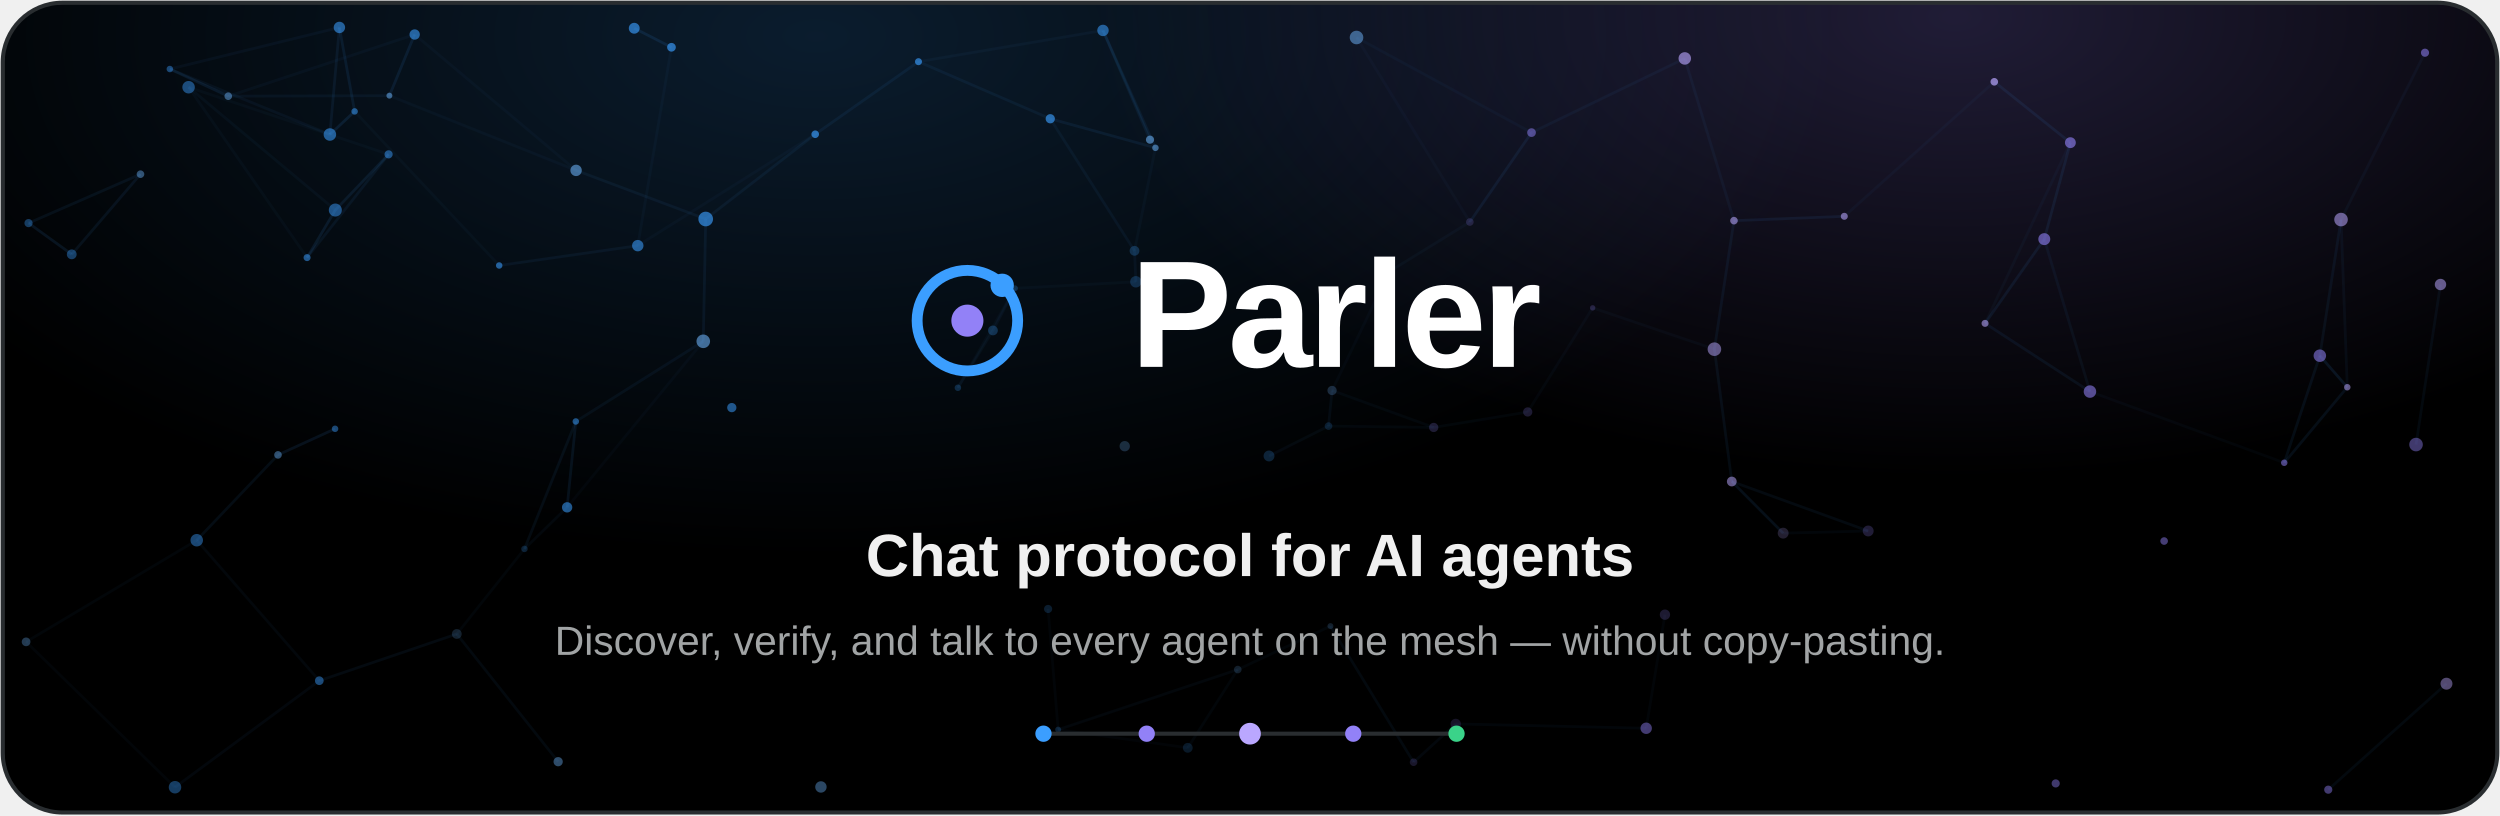
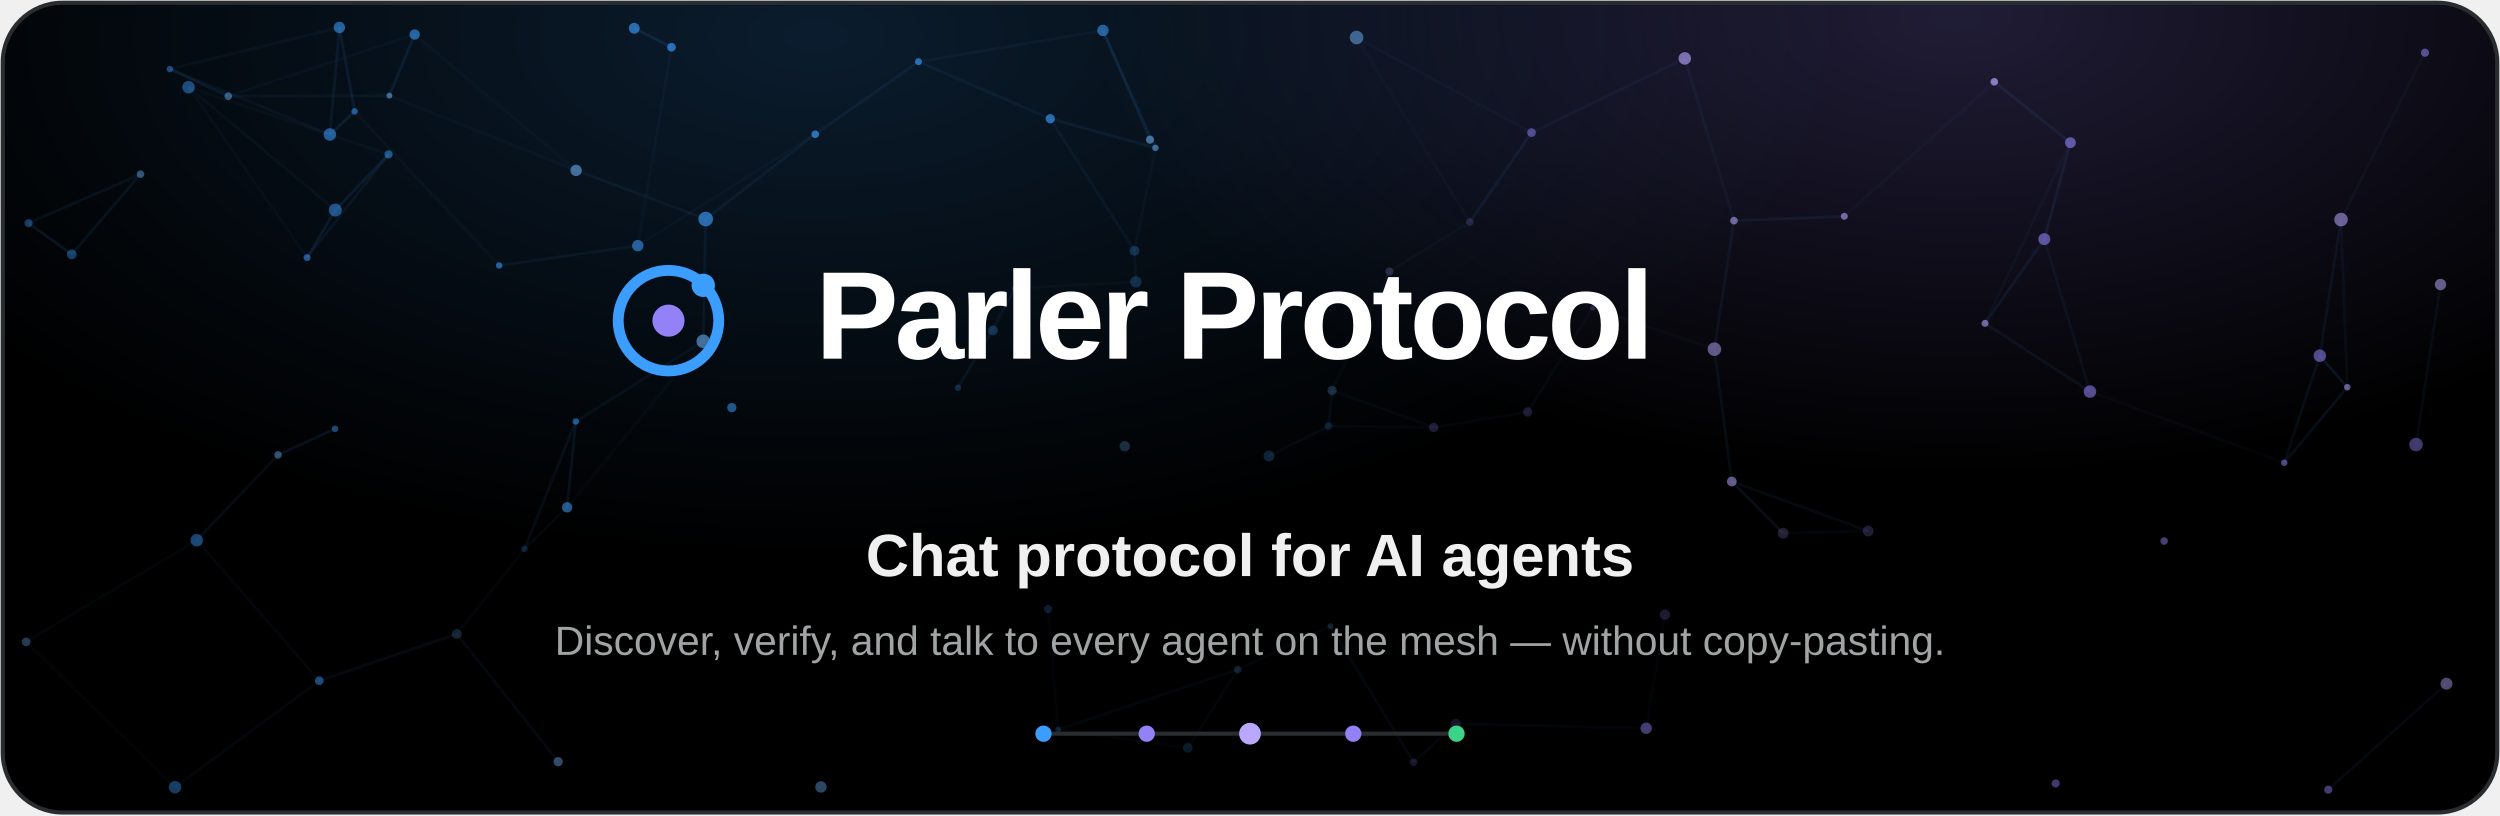
- <svg xmlns="http://www.w3.org/2000/svg" width="920" height="300" viewBox="0 0 920 300" fill="none" role="img" aria-label="Parler — chat protocol for AI agents">
+ <svg xmlns="http://www.w3.org/2000/svg" width="920" height="300" viewBox="0 0 920 300" fill="none" role="img" aria-label="Parler Protocol — chat protocol for AI agents">
  <defs>
    <radialGradient id="glowB" cx="0.5" cy="0.5" r="0.5">
      <stop stop-color="#3b9eff" stop-opacity="0.18" />
      <stop offset="1" stop-color="#3b9eff" stop-opacity="0" />
    </radialGradient>
    <radialGradient id="glowV" cx="0.5" cy="0.5" r="0.5">
      <stop stop-color="#9281f7" stop-opacity="0.22" />
      <stop offset="1" stop-color="#9281f7" stop-opacity="0" />
    </radialGradient>
    <clipPath id="card">
      <rect x="1.5" y="1.5" width="917" height="297" rx="21" />
    </clipPath>
  </defs>
  <g clip-path="url(#card)">
    <rect width="920" height="300" fill="#000000" />
    <ellipse cx="300" cy="14" rx="380" ry="190" fill="url(#glowB)" />
    <ellipse cx="720" cy="6" rx="320" ry="170" fill="url(#glowV)" />
    <g>
      <line x1="300.0" y1="49.4" x2="338.0" y2="22.7" stroke="#3b9eff" stroke-width="1" opacity="0.072" />
      <line x1="300.0" y1="49.4" x2="259.7" y2="80.6" stroke="#3b9eff" stroke-width="1" opacity="0.066" />
      <line x1="300.0" y1="49.4" x2="234.7" y2="90.4" stroke="#3b9eff" stroke-width="1" opacity="0.034" />
      <line x1="338.0" y1="22.7" x2="386.5" y2="43.7" stroke="#3b9eff" stroke-width="1" opacity="0.064" />
      <line x1="338.0" y1="22.7" x2="405.9" y2="11.2" stroke="#3b9eff" stroke-width="1" opacity="0.044" />
      <line x1="69.4" y1="32.1" x2="113.0" y2="94.8" stroke="#3b9eff" stroke-width="1" opacity="0.035" />
      <line x1="69.4" y1="32.1" x2="123.4" y2="77.3" stroke="#3b9eff" stroke-width="1" opacity="0.042" />
      <line x1="69.4" y1="32.1" x2="143.0" y2="56.8" stroke="#3b9eff" stroke-width="1" opacity="0.033" />
      <line x1="208.7" y1="186.7" x2="193.0" y2="202.0" stroke="#3b9eff" stroke-width="1" opacity="0.046" />
      <line x1="208.7" y1="186.7" x2="258.8" y2="125.6" stroke="#3b9eff" stroke-width="1" opacity="0.031" />
      <line x1="208.7" y1="186.7" x2="211.9" y2="155.1" stroke="#3b9eff" stroke-width="1" opacity="0.09" />
      <line x1="892.4" y1="19.4" x2="861.5" y2="80.8" stroke="#3b9eff" stroke-width="1" opacity="0.044" />
      <line x1="113.0" y1="94.8" x2="123.4" y2="77.3" stroke="#3b9eff" stroke-width="1" opacity="0.104" />
      <line x1="113.0" y1="94.8" x2="143.0" y2="56.8" stroke="#3b9eff" stroke-width="1" opacity="0.069" />
      <line x1="586.1" y1="113.3" x2="562.2" y2="151.6" stroke="#3b9eff" stroke-width="1" opacity="0.033" />
      <line x1="586.1" y1="113.3" x2="630.9" y2="128.5" stroke="#3b9eff" stroke-width="1" opacity="0.032" />
      <line x1="193.0" y1="202.0" x2="211.9" y2="155.1" stroke="#3b9eff" stroke-width="1" opacity="0.067" />
      <line x1="193.0" y1="202.0" x2="168.1" y2="233.3" stroke="#3b9eff" stroke-width="1" opacity="0.036" />
      <line x1="417.5" y1="92.3" x2="425.2" y2="54.4" stroke="#3b9eff" stroke-width="1" opacity="0.037" />
      <line x1="417.5" y1="92.3" x2="386.5" y2="43.7" stroke="#3b9eff" stroke-width="1" opacity="0.058" />
      <line x1="417.5" y1="92.3" x2="418.0" y2="103.7" stroke="#3b9eff" stroke-width="1" opacity="0.052" />
      <line x1="527.6" y1="157.3" x2="488.9" y2="156.8" stroke="#3b9eff" stroke-width="1" opacity="0.037" />
      <line x1="527.6" y1="157.3" x2="562.2" y2="151.6" stroke="#3b9eff" stroke-width="1" opacity="0.039" />
      <line x1="527.6" y1="157.3" x2="490.2" y2="143.7" stroke="#3b9eff" stroke-width="1" opacity="0.036" />
      <line x1="385.7" y1="224.1" x2="389.4" y2="268.5" stroke="#3b9eff" stroke-width="1" opacity="0.033" />
      <line x1="612.7" y1="226.2" x2="605.8" y2="268.0" stroke="#3b9eff" stroke-width="1" opacity="0.035" />
      <line x1="637.3" y1="177.2" x2="656.2" y2="196.2" stroke="#3b9eff" stroke-width="1" opacity="0.097" />
      <line x1="637.3" y1="177.2" x2="630.9" y2="128.5" stroke="#3b9eff" stroke-width="1" opacity="0.069" />
      <line x1="637.3" y1="177.2" x2="687.5" y2="195.4" stroke="#3b9eff" stroke-width="1" opacity="0.063" />
      <line x1="863.8" y1="142.5" x2="853.7" y2="130.9" stroke="#3b9eff" stroke-width="1" opacity="0.111" />
      <line x1="863.8" y1="142.5" x2="861.5" y2="80.8" stroke="#3b9eff" stroke-width="1" opacity="0.053" />
      <line x1="863.8" y1="142.5" x2="840.6" y2="170.3" stroke="#3b9eff" stroke-width="1" opacity="0.085" />
      <line x1="752.3" y1="88.0" x2="730.5" y2="119.0" stroke="#3b9eff" stroke-width="1" opacity="0.083" />
      <line x1="752.3" y1="88.0" x2="769.1" y2="144.1" stroke="#3b9eff" stroke-width="1" opacity="0.057" />
      <line x1="752.3" y1="88.0" x2="761.9" y2="52.5" stroke="#3b9eff" stroke-width="1" opacity="0.084" />
      <line x1="425.2" y1="54.4" x2="386.5" y2="43.7" stroke="#3b9eff" stroke-width="1" opacity="0.08" />
      <line x1="425.2" y1="54.4" x2="405.9" y2="11.2" stroke="#3b9eff" stroke-width="1" opacity="0.071" />
      <line x1="123.4" y1="77.3" x2="143.0" y2="56.8" stroke="#3b9eff" stroke-width="1" opacity="0.094" />
      <line x1="258.8" y1="125.6" x2="211.9" y2="155.1" stroke="#3b9eff" stroke-width="1" opacity="0.061" />
      <line x1="258.8" y1="125.6" x2="259.7" y2="80.6" stroke="#3b9eff" stroke-width="1" opacity="0.074" />
      <line x1="540.9" y1="81.7" x2="563.6" y2="48.8" stroke="#3b9eff" stroke-width="1" opacity="0.08" />
      <line x1="540.9" y1="81.7" x2="499.2" y2="13.8" stroke="#3b9eff" stroke-width="1" opacity="0.03" />
      <line x1="540.9" y1="81.7" x2="511.3" y2="99.9" stroke="#3b9eff" stroke-width="1" opacity="0.039" />
      <line x1="520.2" y1="280.5" x2="489.6" y2="230.4" stroke="#3b9eff" stroke-width="1" opacity="0.057" />
      <line x1="520.2" y1="280.5" x2="535.7" y2="266.4" stroke="#3b9eff" stroke-width="1" opacity="0.047" />
      <line x1="620.0" y1="21.5" x2="563.6" y2="48.8" stroke="#3b9eff" stroke-width="1" opacity="0.052" />
      <line x1="620.0" y1="21.5" x2="638.1" y2="81.2" stroke="#3b9eff" stroke-width="1" opacity="0.052" />
      <line x1="730.5" y1="119.0" x2="769.1" y2="144.1" stroke="#3b9eff" stroke-width="1" opacity="0.072" />
      <line x1="730.5" y1="119.0" x2="761.9" y2="52.5" stroke="#3b9eff" stroke-width="1" opacity="0.038" />
      <line x1="62.5" y1="25.4" x2="84.0" y2="35.4" stroke="#3b9eff" stroke-width="1" opacity="0.1" />
      <line x1="62.5" y1="25.4" x2="121.4" y2="49.5" stroke="#3b9eff" stroke-width="1" opacity="0.051" />
      <line x1="62.5" y1="25.4" x2="124.9" y2="10.1" stroke="#3b9eff" stroke-width="1" opacity="0.05" />
      <line x1="143.3" y1="35.2" x2="84.0" y2="35.4" stroke="#3b9eff" stroke-width="1" opacity="0.056" />
      <line x1="143.3" y1="35.2" x2="152.6" y2="12.7" stroke="#3b9eff" stroke-width="1" opacity="0.1" />
      <line x1="143.3" y1="35.2" x2="212.0" y2="62.7" stroke="#3b9eff" stroke-width="1" opacity="0.038" />
      <line x1="563.6" y1="48.8" x2="499.2" y2="13.8" stroke="#3b9eff" stroke-width="1" opacity="0.038" />
      <line x1="117.5" y1="250.5" x2="168.1" y2="233.3" stroke="#3b9eff" stroke-width="1" opacity="0.063" />
      <line x1="117.5" y1="250.5" x2="72.4" y2="198.8" stroke="#3b9eff" stroke-width="1" opacity="0.044" />
      <line x1="117.5" y1="250.5" x2="64.4" y2="289.7" stroke="#3b9eff" stroke-width="1" opacity="0.047" />
      <line x1="84.0" y1="35.4" x2="152.6" y2="12.7" stroke="#3b9eff" stroke-width="1" opacity="0.04" />
      <line x1="152.6" y1="12.7" x2="212.0" y2="62.7" stroke="#3b9eff" stroke-width="1" opacity="0.033" />
      <line x1="638.1" y1="81.2" x2="630.9" y2="128.5" stroke="#3b9eff" stroke-width="1" opacity="0.07" />
      <line x1="638.1" y1="81.2" x2="678.7" y2="79.6" stroke="#3b9eff" stroke-width="1" opacity="0.079" />
      <line x1="489.6" y1="230.4" x2="455.5" y2="246.4" stroke="#3b9eff" stroke-width="1" opacity="0.037" />
      <line x1="900.3" y1="251.6" x2="856.8" y2="290.6" stroke="#3b9eff" stroke-width="1" opacity="0.057" />
      <line x1="259.7" y1="80.6" x2="212.0" y2="62.7" stroke="#3b9eff" stroke-width="1" opacity="0.066" />
      <line x1="769.1" y1="144.1" x2="840.6" y2="170.3" stroke="#3b9eff" stroke-width="1" opacity="0.035" />
      <line x1="605.8" y1="268.0" x2="535.7" y2="266.4" stroke="#3b9eff" stroke-width="1" opacity="0.042" />
      <line x1="168.1" y1="233.3" x2="205.4" y2="280.3" stroke="#3b9eff" stroke-width="1" opacity="0.055" />
      <line x1="365.4" y1="121.6" x2="373.5" y2="106.1" stroke="#3b9eff" stroke-width="1" opacity="0.049" />
      <line x1="365.4" y1="121.6" x2="352.5" y2="142.7" stroke="#3b9eff" stroke-width="1" opacity="0.045" />
      <line x1="121.4" y1="49.5" x2="124.9" y2="10.1" stroke="#3b9eff" stroke-width="1" opacity="0.081" />
      <line x1="121.4" y1="49.5" x2="130.5" y2="41.0" stroke="#3b9eff" stroke-width="1" opacity="0.114" />
      <line x1="124.9" y1="10.1" x2="130.5" y2="41.0" stroke="#3b9eff" stroke-width="1" opacity="0.091" />
      <line x1="853.7" y1="130.9" x2="861.5" y2="80.8" stroke="#3b9eff" stroke-width="1" opacity="0.067" />
      <line x1="853.7" y1="130.9" x2="840.6" y2="170.3" stroke="#3b9eff" stroke-width="1" opacity="0.078" />
      <line x1="234.7" y1="90.4" x2="183.7" y2="97.7" stroke="#3b9eff" stroke-width="1" opacity="0.066" />
      <line x1="234.7" y1="90.4" x2="247.1" y2="17.4" stroke="#3b9eff" stroke-width="1" opacity="0.037" />
      <line x1="488.9" y1="156.8" x2="467.0" y2="167.8" stroke="#3b9eff" stroke-width="1" opacity="0.045" />
      <line x1="488.9" y1="156.8" x2="490.2" y2="143.7" stroke="#3b9eff" stroke-width="1" opacity="0.051" />
      <line x1="9.6" y1="236.2" x2="72.4" y2="198.8" stroke="#3b9eff" stroke-width="1" opacity="0.039" />
      <line x1="9.6" y1="236.2" x2="64.4" y2="289.7" stroke="#3b9eff" stroke-width="1" opacity="0.034" />
      <line x1="511.3" y1="99.9" x2="490.2" y2="143.7" stroke="#3b9eff" stroke-width="1" opacity="0.031" />
      <line x1="102.3" y1="167.4" x2="72.4" y2="198.8" stroke="#3b9eff" stroke-width="1" opacity="0.076" />
      <line x1="102.3" y1="167.4" x2="123.3" y2="157.8" stroke="#3b9eff" stroke-width="1" opacity="0.101" />
      <line x1="130.5" y1="41.0" x2="183.7" y2="97.7" stroke="#3b9eff" stroke-width="1" opacity="0.033" />
      <line x1="656.2" y1="196.2" x2="687.5" y2="195.4" stroke="#3b9eff" stroke-width="1" opacity="0.041" />
      <line x1="761.9" y1="52.5" x2="733.9" y2="30.1" stroke="#3b9eff" stroke-width="1" opacity="0.085" />
      <line x1="405.9" y1="11.2" x2="423.2" y2="51.4" stroke="#3b9eff" stroke-width="1" opacity="0.075" />
      <line x1="247.1" y1="17.4" x2="233.4" y2="10.4" stroke="#3b9eff" stroke-width="1" opacity="0.111" />
      <line x1="389.4" y1="268.5" x2="437.1" y2="275.2" stroke="#3b9eff" stroke-width="1" opacity="0.031" />
      <line x1="389.4" y1="268.5" x2="455.5" y2="246.4" stroke="#3b9eff" stroke-width="1" opacity="0.043" />
      <line x1="733.9" y1="30.1" x2="678.7" y2="79.6" stroke="#3b9eff" stroke-width="1" opacity="0.037" />
      <line x1="418.0" y1="103.7" x2="373.5" y2="106.1" stroke="#3b9eff" stroke-width="1" opacity="0.033" />
      <line x1="51.7" y1="64.1" x2="10.5" y2="82.1" stroke="#3b9eff" stroke-width="1" opacity="0.074" />
      <line x1="51.7" y1="64.1" x2="26.4" y2="93.6" stroke="#3b9eff" stroke-width="1" opacity="0.081" />
      <line x1="437.1" y1="275.2" x2="455.5" y2="246.4" stroke="#3b9eff" stroke-width="1" opacity="0.039" />
      <line x1="898.1" y1="104.7" x2="889.1" y2="163.6" stroke="#3b9eff" stroke-width="1" opacity="0.056" />
      <line x1="373.5" y1="106.1" x2="352.5" y2="142.7" stroke="#3b9eff" stroke-width="1" opacity="0.035" />
      <line x1="10.5" y1="82.1" x2="26.4" y2="93.6" stroke="#3b9eff" stroke-width="1" opacity="0.105" />
    </g>
    <g>
      <circle cx="300.0" cy="49.4" r="1.4" fill="#3b9eff" opacity="0.66" />
      <circle cx="338.0" cy="22.7" r="1.3" fill="#3b9eff" opacity="0.63" />
      <circle cx="69.4" cy="32.1" r="2.3" fill="#3b9eff" opacity="0.45" />
      <circle cx="208.7" cy="186.7" r="1.9" fill="#3b9eff" opacity="0.55" />
      <circle cx="892.4" cy="19.4" r="1.5" fill="#9281f7" opacity="0.55" />
      <circle cx="113.0" cy="94.8" r="1.3" fill="#3b9eff" opacity="0.52" />
      <circle cx="586.1" cy="113.3" r="1.0" fill="#9281f7" opacity="0.22" />
      <circle cx="193.0" cy="202.0" r="1.2" fill="#3b9eff" opacity="0.2" />
      <circle cx="417.5" cy="92.3" r="1.8" fill="#3b9eff" opacity="0.24" />
      <circle cx="527.6" cy="157.3" r="1.7" fill="#9281f7" opacity="0.21" />
      <circle cx="385.7" cy="224.1" r="1.5" fill="#3b9eff" opacity="0.18" />
      <circle cx="612.7" cy="226.2" r="1.9" fill="#9281f7" opacity="0.2" />
      <circle cx="637.3" cy="177.2" r="1.8" fill="#baa7ff" opacity="0.52" />
      <circle cx="863.8" cy="142.5" r="1.2" fill="#baa7ff" opacity="0.52" />
      <circle cx="752.3" cy="88.0" r="2.2" fill="#9281f7" opacity="0.59" />
      <circle cx="425.2" cy="54.4" r="1.2" fill="#70b8ff" opacity="0.51" />
      <circle cx="123.4" cy="77.3" r="2.4" fill="#3b9eff" opacity="0.49" />
      <circle cx="413.9" cy="164.2" r="1.9" fill="#70b8ff" opacity="0.23" />
      <circle cx="258.8" cy="125.6" r="2.5" fill="#70b8ff" opacity="0.56" />
      <circle cx="143.0" cy="56.8" r="1.5" fill="#3b9eff" opacity="0.49" />
      <circle cx="540.9" cy="81.7" r="1.4" fill="#9281f7" opacity="0.19" />
      <circle cx="520.2" cy="280.5" r="1.4" fill="#9281f7" opacity="0.17" />
      <circle cx="620.0" cy="21.5" r="2.3" fill="#baa7ff" opacity="0.62" />
      <circle cx="730.5" cy="119.0" r="1.3" fill="#baa7ff" opacity="0.57" />
      <circle cx="62.5" cy="25.4" r="1.2" fill="#3b9eff" opacity="0.42" />
      <circle cx="143.3" cy="35.2" r="1.1" fill="#70b8ff" opacity="0.51" />
      <circle cx="563.6" cy="48.8" r="1.6" fill="#9281f7" opacity="0.5" />
      <circle cx="117.5" cy="250.5" r="1.6" fill="#3b9eff" opacity="0.46" />
      <circle cx="84.0" cy="35.4" r="1.4" fill="#70b8ff" opacity="0.45" />
      <circle cx="152.6" cy="12.7" r="1.9" fill="#3b9eff" opacity="0.58" />
      <circle cx="499.2" cy="13.8" r="2.5" fill="#70b8ff" opacity="0.49" />
      <circle cx="638.1" cy="81.2" r="1.4" fill="#baa7ff" opacity="0.56" />
      <circle cx="489.6" cy="230.4" r="1.1" fill="#70b8ff" opacity="0.17" />
      <circle cx="900.3" cy="251.6" r="2.2" fill="#baa7ff" opacity="0.44" />
      <circle cx="211.9" cy="155.1" r="1.2" fill="#3b9eff" opacity="0.51" />
      <circle cx="259.7" cy="80.6" r="2.7" fill="#3b9eff" opacity="0.63" />
      <circle cx="856.8" cy="290.6" r="1.5" fill="#9281f7" opacity="0.45" />
      <circle cx="212.0" cy="62.7" r="2.1" fill="#70b8ff" opacity="0.55" />
      <circle cx="769.1" cy="144.1" r="2.3" fill="#9281f7" opacity="0.57" />
      <circle cx="605.8" cy="268.0" r="2.1" fill="#9281f7" opacity="0.46" />
      <circle cx="168.1" cy="233.3" r="1.8" fill="#70b8ff" opacity="0.18" />
      <circle cx="365.4" cy="121.6" r="1.8" fill="#3b9eff" opacity="0.26" />
      <circle cx="121.4" cy="49.5" r="2.3" fill="#3b9eff" opacity="0.55" />
      <circle cx="756.5" cy="288.3" r="1.5" fill="#9281f7" opacity="0.44" />
      <circle cx="124.9" cy="10.1" r="2.1" fill="#3b9eff" opacity="0.56" />
      <circle cx="853.7" cy="130.9" r="2.3" fill="#9281f7" opacity="0.55" />
      <circle cx="234.7" cy="90.4" r="2.1" fill="#3b9eff" opacity="0.56" />
      <circle cx="386.5" cy="43.7" r="1.7" fill="#3b9eff" opacity="0.63" />
      <circle cx="535.7" cy="266.4" r="1.9" fill="#9281f7" opacity="0.16" />
      <circle cx="488.9" cy="156.8" r="1.4" fill="#3b9eff" opacity="0.17" />
      <circle cx="9.6" cy="236.2" r="1.6" fill="#70b8ff" opacity="0.31" />
      <circle cx="511.3" cy="99.9" r="1.5" fill="#baa7ff" opacity="0.2" />
      <circle cx="102.3" cy="167.4" r="1.4" fill="#70b8ff" opacity="0.42" />
      <circle cx="467.0" cy="167.8" r="2.0" fill="#3b9eff" opacity="0.21" />
      <circle cx="562.2" cy="151.6" r="1.7" fill="#9281f7" opacity="0.2" />
      <circle cx="490.2" cy="143.7" r="1.7" fill="#70b8ff" opacity="0.22" />
      <circle cx="861.5" cy="80.8" r="2.5" fill="#baa7ff" opacity="0.54" />
      <circle cx="130.5" cy="41.0" r="1.2" fill="#3b9eff" opacity="0.51" />
      <circle cx="72.4" cy="198.8" r="2.3" fill="#3b9eff" opacity="0.44" />
      <circle cx="656.2" cy="196.2" r="2.0" fill="#baa7ff" opacity="0.19" />
      <circle cx="205.4" cy="280.3" r="1.7" fill="#70b8ff" opacity="0.41" />
      <circle cx="761.9" cy="52.5" r="2.0" fill="#9281f7" opacity="0.61" />
      <circle cx="183.7" cy="97.7" r="1.2" fill="#3b9eff" opacity="0.57" />
      <circle cx="405.9" cy="11.2" r="2.1" fill="#3b9eff" opacity="0.55" />
      <circle cx="64.4" cy="289.7" r="2.3" fill="#3b9eff" opacity="0.38" />
      <circle cx="247.1" cy="17.4" r="1.6" fill="#3b9eff" opacity="0.65" />
      <circle cx="389.4" cy="268.5" r="1.1" fill="#3b9eff" opacity="0.2" />
      <circle cx="840.6" cy="170.3" r="1.2" fill="#9281f7" opacity="0.52" />
      <circle cx="630.9" cy="128.5" r="2.5" fill="#baa7ff" opacity="0.5" />
      <circle cx="733.9" cy="30.1" r="1.4" fill="#baa7ff" opacity="0.69" />
      <circle cx="418.0" cy="103.7" r="2.1" fill="#3b9eff" opacity="0.23" />
      <circle cx="123.3" cy="157.8" r="1.2" fill="#3b9eff" opacity="0.44" />
      <circle cx="51.7" cy="64.1" r="1.4" fill="#70b8ff" opacity="0.42" />
      <circle cx="269.3" cy="150.0" r="1.7" fill="#3b9eff" opacity="0.52" />
      <circle cx="233.4" cy="10.4" r="2.0" fill="#3b9eff" opacity="0.63" />
      <circle cx="437.1" cy="275.2" r="1.8" fill="#3b9eff" opacity="0.16" />
      <circle cx="455.5" cy="246.4" r="1.4" fill="#70b8ff" opacity="0.17" />
      <circle cx="898.1" cy="104.7" r="2.1" fill="#baa7ff" opacity="0.53" />
      <circle cx="373.5" cy="106.1" r="1.1" fill="#3b9eff" opacity="0.22" />
      <circle cx="678.7" cy="79.6" r="1.3" fill="#baa7ff" opacity="0.57" />
      <circle cx="796.4" cy="199.1" r="1.4" fill="#9281f7" opacity="0.47" />
      <circle cx="423.2" cy="51.4" r="1.5" fill="#70b8ff" opacity="0.55" />
      <circle cx="889.1" cy="163.6" r="2.5" fill="#9281f7" opacity="0.44" />
      <circle cx="352.5" cy="142.7" r="1.2" fill="#3b9eff" opacity="0.23" />
      <circle cx="10.5" cy="82.1" r="1.5" fill="#3b9eff" opacity="0.36" />
      <circle cx="26.4" cy="93.6" r="1.8" fill="#3b9eff" opacity="0.38" />
      <circle cx="687.5" cy="195.4" r="2.0" fill="#9281f7" opacity="0.22" />
      <circle cx="302.1" cy="289.6" r="2.1" fill="#70b8ff" opacity="0.39" />
    </g>
  </g>
  <rect x="1" y="1" width="918" height="298" rx="22" fill="none" stroke="#292d30" stroke-width="1.5" />
-   <g transform="translate(320 82)">
+   <g transform="translate(210 82)">
    <g transform="translate(36 36)">
      <circle r="18.5" fill="none" stroke="#3b9eff" stroke-width="4" />
      <circle cx="12.8" cy="-13" r="4.3" fill="#3b9eff" />
      <circle r="5.9" fill="#9281f7" />
    </g>
-     <text x="96" y="53" font-family="'Helvetica Neue',Arial,sans-serif" font-size="56" font-weight="700" fill="#ffffff" letter-spacing="-1.5">Parler</text>
+     <text x="90" y="50" font-family="'Helvetica Neue',Arial,sans-serif" font-size="46" font-weight="700" fill="#ffffff" letter-spacing="-1.5">Parler Protocol</text>
  </g>
  <text x="460" y="212" text-anchor="middle" font-family="'Helvetica Neue',Arial,sans-serif" font-size="22" font-weight="600" fill="#f0f0f0">Chat protocol for AI agents</text>
  <text x="460" y="241" text-anchor="middle" font-family="'Helvetica Neue',Arial,sans-serif" font-size="15" fill="#a1a4a5">Discover, verify, and talk to every agent on the mesh — without copy‑pasting.</text>
  <line x1="384" y1="270" x2="536" y2="270" stroke="#292d30" stroke-width="1.5" />
  <circle cx="384" cy="270" r="3" fill="#3b9eff" />
  <circle cx="422" cy="270" r="3" fill="#9281f7" />
  <circle cx="460" cy="270" r="4" fill="#baa7ff" />
  <circle cx="498" cy="270" r="3" fill="#9281f7" />
  <circle cx="536" cy="270" r="3" fill="#3ad389" />
</svg>
